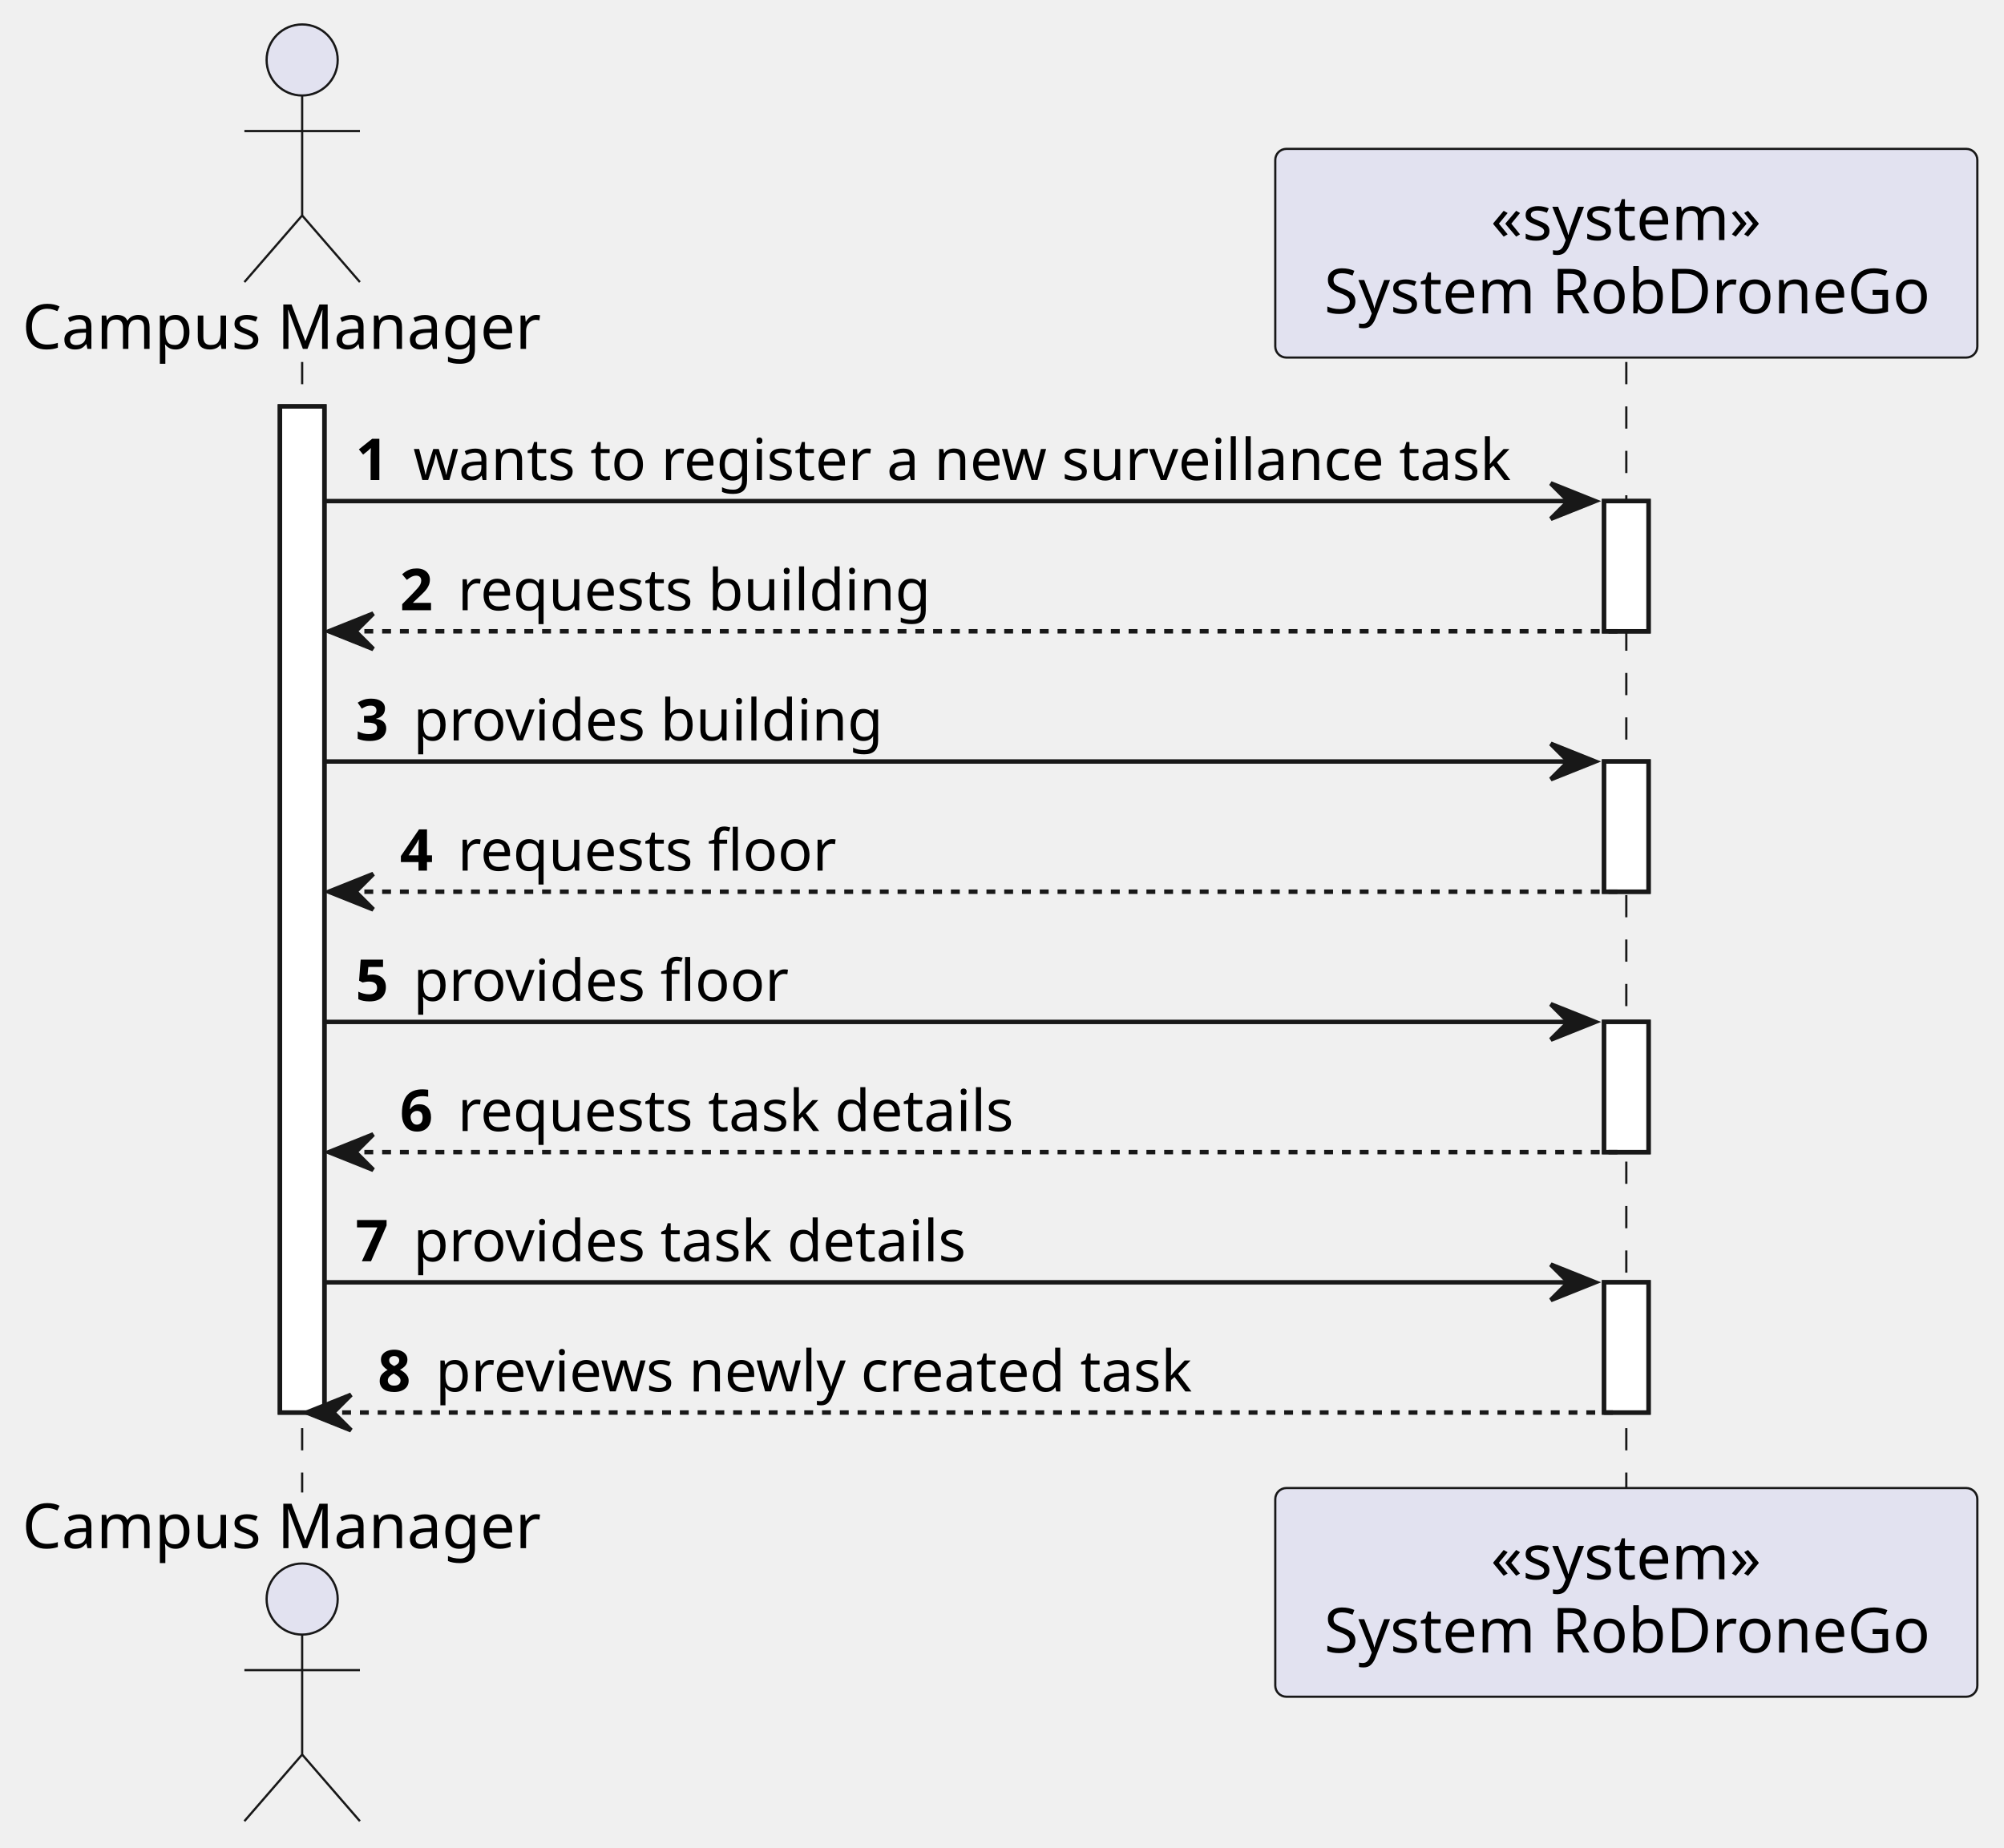
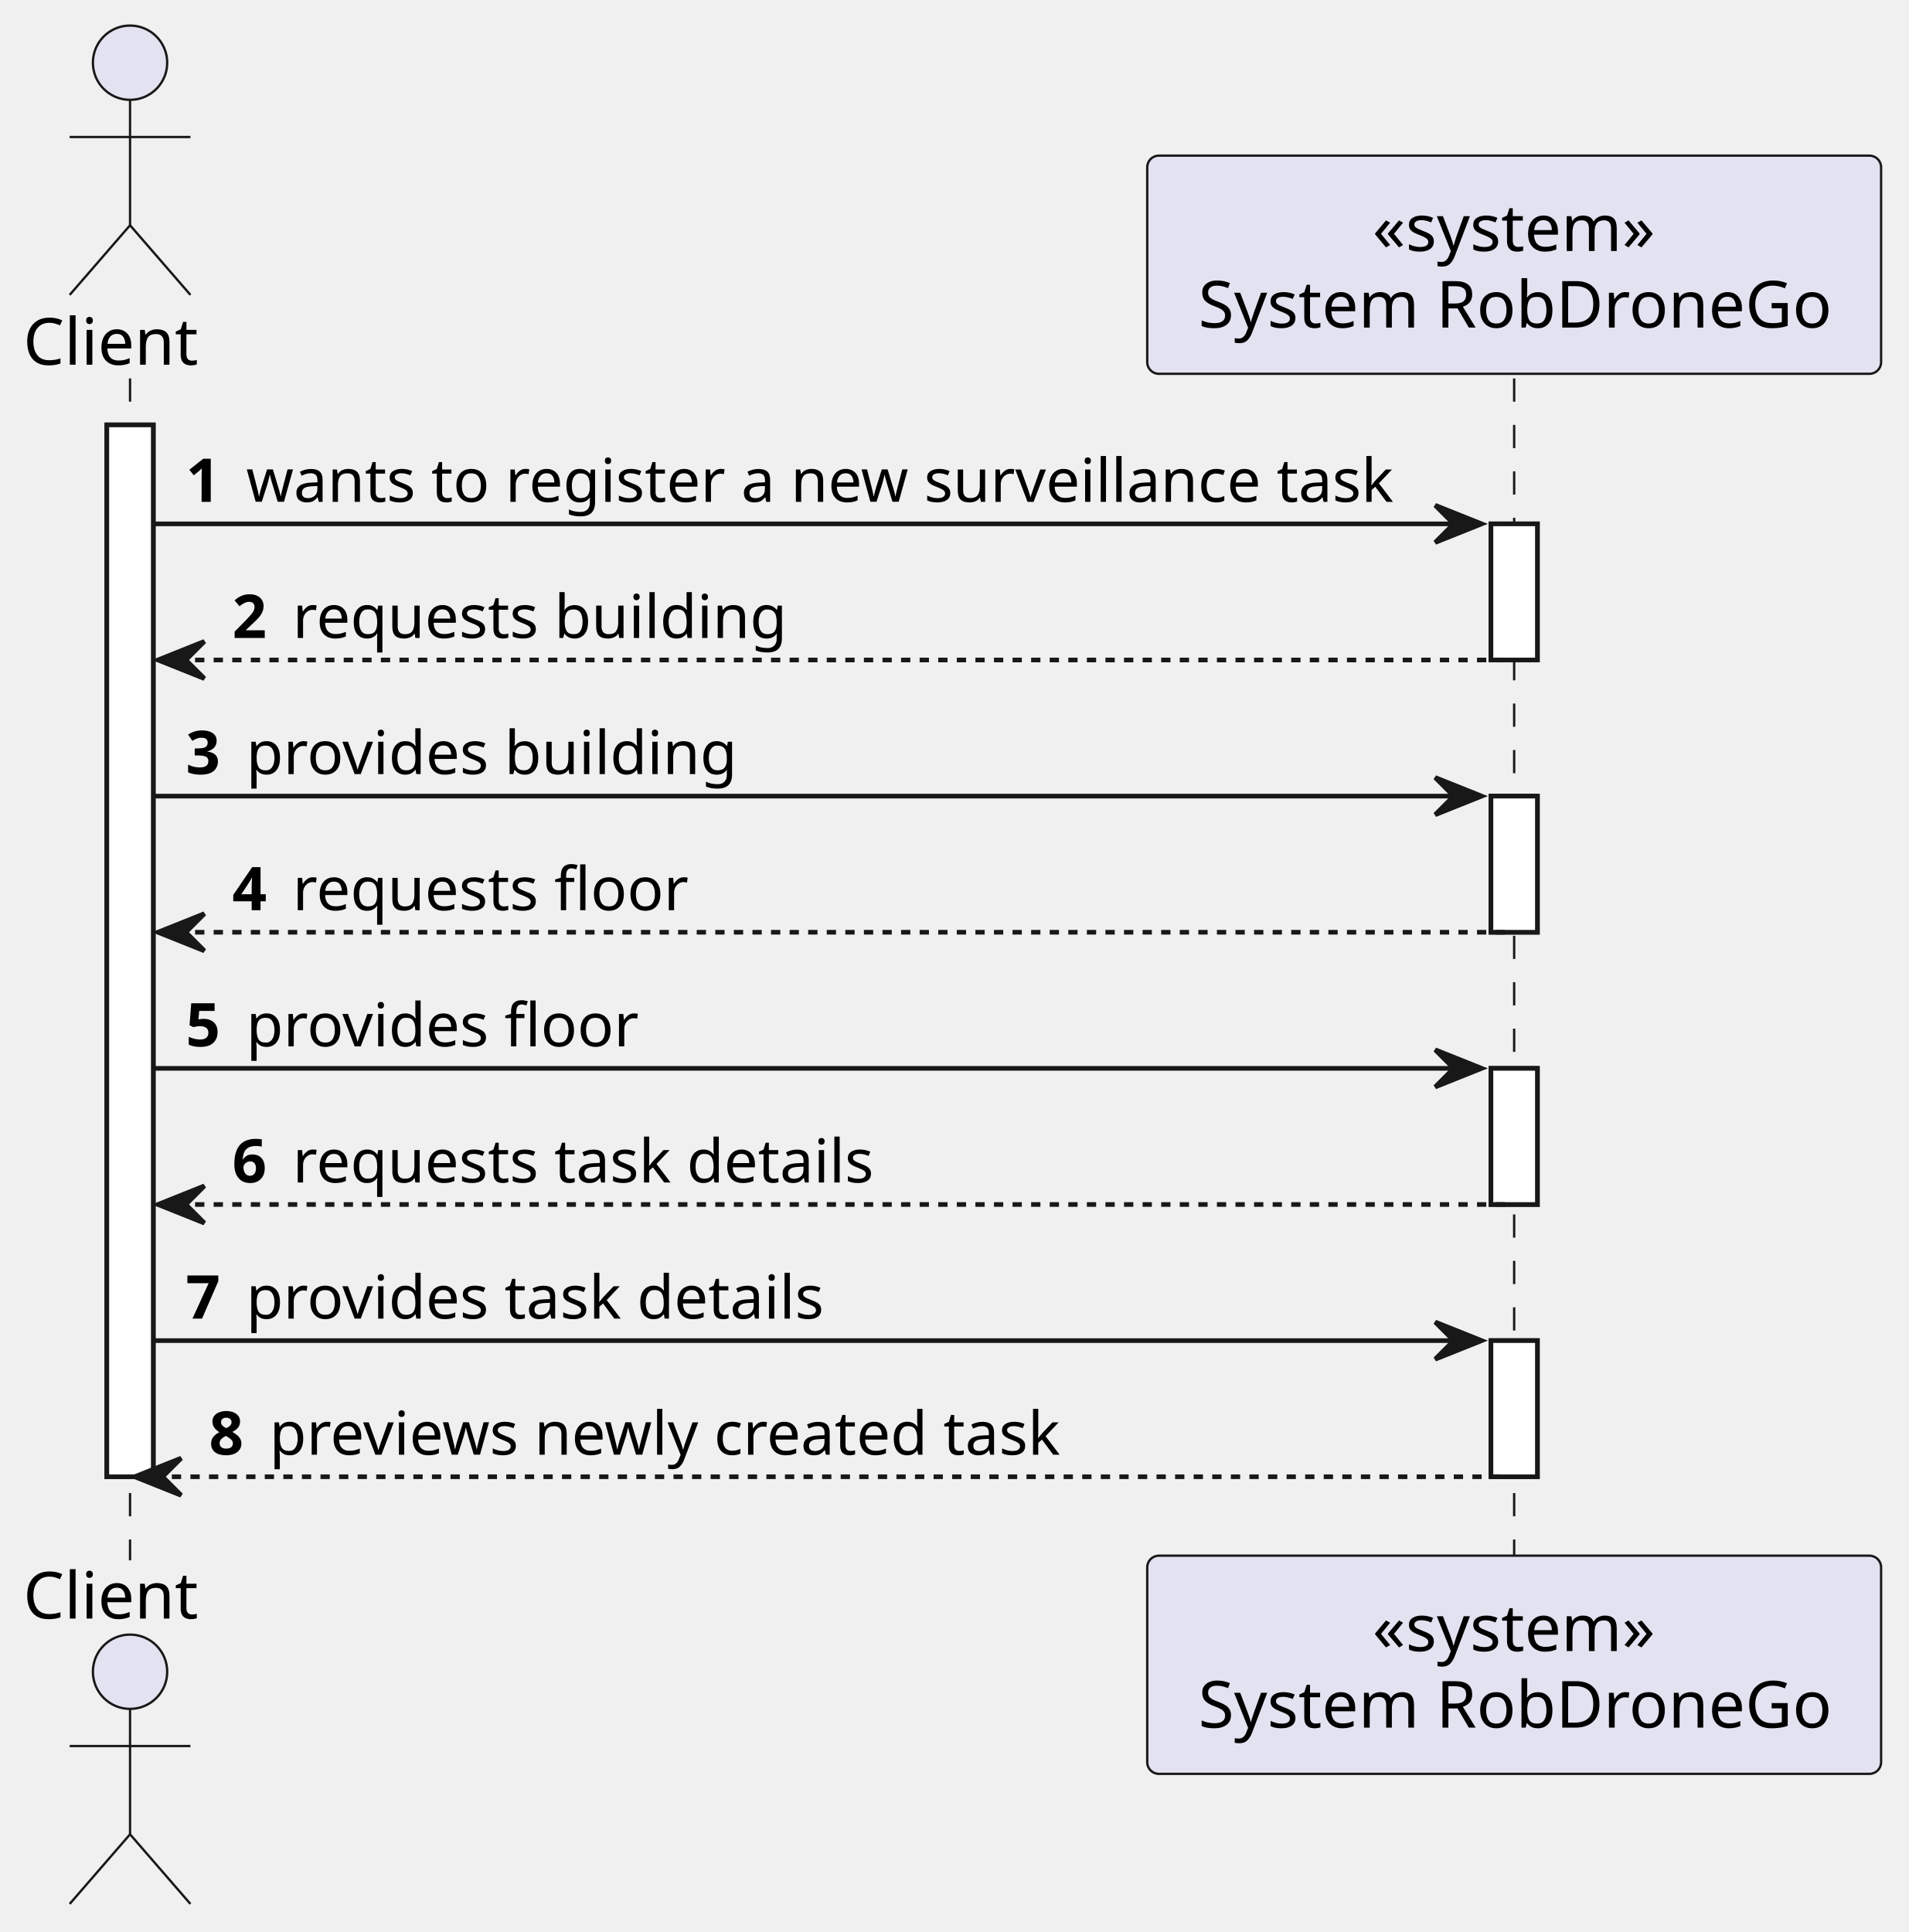
- <svg xmlns="http://www.w3.org/2000/svg" contentStyleType="text/css" height="416px" preserveAspectRatio="none" style="width:451px;height:416px;background:#FFFFFF;" version="1.1" viewBox="0 0 451 416" width="451px" zoomAndPan="magnify">
+ <svg xmlns="http://www.w3.org/2000/svg" contentStyleType="text/css" height="416px" preserveAspectRatio="none" style="width:411px;height:416px;background:#FFFFFF;" version="1.1" viewBox="0 0 411 416" width="411px" zoomAndPan="magnify">
  <defs />
  <g>
-     <rect fill="#FFFFFF" height="226.484" style="stroke:#181818;stroke-width:1.0;" width="10" x="63" y="91.488" />
-     <rect fill="#FFFFFF" height="29.311" style="stroke:#181818;stroke-width:1.0;" width="10" x="361" y="112.799" />
-     <rect fill="#FFFFFF" height="29.311" style="stroke:#181818;stroke-width:1.0;" width="10" x="361" y="171.42" />
-     <rect fill="#FFFFFF" height="29.311" style="stroke:#181818;stroke-width:1.0;" width="10" x="361" y="230.041" />
-     <rect fill="#FFFFFF" height="29.311" style="stroke:#181818;stroke-width:1.0;" width="10" x="361" y="288.662" />
-     <line style="stroke:#181818;stroke-width:0.5;stroke-dasharray:5.0,5.0;" x1="68" x2="68" y1="81.488" y2="335.973" />
-     <line style="stroke:#181818;stroke-width:0.5;stroke-dasharray:5.0,5.0;" x1="366" x2="366" y1="81.488" y2="335.973" />
-     <text fill="#000000" font-family="sans-serif" font-size="14" lengthAdjust="spacing" textLength="120" x="5" y="78.535">Campus Manager</text>
-     <ellipse cx="68" cy="13.5" fill="#E2E2F0" rx="8" ry="8" style="stroke:#181818;stroke-width:0.5;" />
-     <path d="M68,21.5 L68,48.5 M55,29.5 L81,29.5 M68,48.5 L55,63.5 M68,48.5 L81,63.5 " fill="none" style="stroke:#181818;stroke-width:0.5;" />
-     <text fill="#000000" font-family="sans-serif" font-size="14" lengthAdjust="spacing" textLength="120" x="5" y="348.508">Campus Manager</text>
-     <ellipse cx="68" cy="359.961" fill="#E2E2F0" rx="8" ry="8" style="stroke:#181818;stroke-width:0.5;" />
-     <path d="M68,367.961 L68,394.961 M55,375.961 L81,375.961 M68,394.961 L55,409.961 M68,394.961 L81,409.961 " fill="none" style="stroke:#181818;stroke-width:0.5;" />
-     <rect fill="#E2E2F0" height="46.977" rx="2.5" ry="2.5" style="stroke:#181818;stroke-width:0.5;" width="158" x="287" y="33.512" />
-     <text fill="#000000" font-family="sans-serif" font-size="14" lengthAdjust="spacing" textLength="61" x="335.5" y="54.047">«system»</text>
-     <text fill="#000000" font-family="sans-serif" font-size="14" lengthAdjust="spacing" textLength="140" x="298" y="70.535">System RobDroneGo</text>
-     <rect fill="#E2E2F0" height="46.977" rx="2.5" ry="2.5" style="stroke:#181818;stroke-width:0.5;" width="158" x="287" y="334.973" />
-     <text fill="#000000" font-family="sans-serif" font-size="14" lengthAdjust="spacing" textLength="61" x="335.5" y="355.508">«system»</text>
-     <text fill="#000000" font-family="sans-serif" font-size="14" lengthAdjust="spacing" textLength="140" x="298" y="371.996">System RobDroneGo</text>
-     <rect fill="#FFFFFF" height="226.484" style="stroke:#181818;stroke-width:1.0;" width="10" x="63" y="91.488" />
-     <rect fill="#FFFFFF" height="29.311" style="stroke:#181818;stroke-width:1.0;" width="10" x="361" y="112.799" />
-     <rect fill="#FFFFFF" height="29.311" style="stroke:#181818;stroke-width:1.0;" width="10" x="361" y="171.42" />
-     <rect fill="#FFFFFF" height="29.311" style="stroke:#181818;stroke-width:1.0;" width="10" x="361" y="230.041" />
-     <rect fill="#FFFFFF" height="29.311" style="stroke:#181818;stroke-width:1.0;" width="10" x="361" y="288.662" />
-     <polygon fill="#181818" points="349,108.799,359,112.799,349,116.799,353,112.799" style="stroke:#181818;stroke-width:1.0;" />
-     <line style="stroke:#181818;stroke-width:1.0;" x1="73" x2="355" y1="112.799" y2="112.799" />
-     <text fill="#000000" font-family="sans-serif" font-size="13" font-weight="bold" lengthAdjust="spacing" textLength="9" x="80" y="108.057">1</text>
-     <text fill="#000000" font-family="sans-serif" font-size="13" lengthAdjust="spacing" textLength="256" x="93" y="108.057">wants to register a new surveillance task</text>
-     <polygon fill="#181818" points="84,138.109,74,142.109,84,146.109,80,142.109" style="stroke:#181818;stroke-width:1.0;" />
-     <line style="stroke:#181818;stroke-width:1.0;stroke-dasharray:2.0,2.0;" x1="78" x2="365" y1="142.109" y2="142.109" />
-     <text fill="#000000" font-family="sans-serif" font-size="13" font-weight="bold" lengthAdjust="spacing" textLength="9" x="90" y="137.367">2</text>
-     <text fill="#000000" font-family="sans-serif" font-size="13" lengthAdjust="spacing" textLength="110" x="103" y="137.367">requests building</text>
-     <polygon fill="#181818" points="349,167.42,359,171.42,349,175.42,353,171.42" style="stroke:#181818;stroke-width:1.0;" />
-     <line style="stroke:#181818;stroke-width:1.0;" x1="73" x2="355" y1="171.42" y2="171.42" />
-     <text fill="#000000" font-family="sans-serif" font-size="13" font-weight="bold" lengthAdjust="spacing" textLength="9" x="80" y="166.678">3</text>
-     <text fill="#000000" font-family="sans-serif" font-size="13" lengthAdjust="spacing" textLength="110" x="93" y="166.678">provides building</text>
-     <polygon fill="#181818" points="84,196.731,74,200.731,84,204.731,80,200.731" style="stroke:#181818;stroke-width:1.0;" />
-     <line style="stroke:#181818;stroke-width:1.0;stroke-dasharray:2.0,2.0;" x1="78" x2="365" y1="200.731" y2="200.731" />
-     <text fill="#000000" font-family="sans-serif" font-size="13" font-weight="bold" lengthAdjust="spacing" textLength="9" x="90" y="195.988">4</text>
-     <text fill="#000000" font-family="sans-serif" font-size="13" lengthAdjust="spacing" textLength="88" x="103" y="195.988">requests floor</text>
-     <polygon fill="#181818" points="349,226.041,359,230.041,349,234.041,353,230.041" style="stroke:#181818;stroke-width:1.0;" />
-     <line style="stroke:#181818;stroke-width:1.0;" x1="73" x2="355" y1="230.041" y2="230.041" />
-     <text fill="#000000" font-family="sans-serif" font-size="13" font-weight="bold" lengthAdjust="spacing" textLength="9" x="80" y="225.299">5</text>
-     <text fill="#000000" font-family="sans-serif" font-size="13" lengthAdjust="spacing" textLength="88" x="93" y="225.299">provides floor</text>
-     <polygon fill="#181818" points="84,255.352,74,259.352,84,263.352,80,259.352" style="stroke:#181818;stroke-width:1.0;" />
-     <line style="stroke:#181818;stroke-width:1.0;stroke-dasharray:2.0,2.0;" x1="78" x2="365" y1="259.352" y2="259.352" />
-     <text fill="#000000" font-family="sans-serif" font-size="13" font-weight="bold" lengthAdjust="spacing" textLength="9" x="90" y="254.609">6</text>
-     <text fill="#000000" font-family="sans-serif" font-size="13" lengthAdjust="spacing" textLength="131" x="103" y="254.609">requests task details</text>
-     <polygon fill="#181818" points="349,284.662,359,288.662,349,292.662,353,288.662" style="stroke:#181818;stroke-width:1.0;" />
-     <line style="stroke:#181818;stroke-width:1.0;" x1="73" x2="355" y1="288.662" y2="288.662" />
-     <text fill="#000000" font-family="sans-serif" font-size="13" font-weight="bold" lengthAdjust="spacing" textLength="9" x="80" y="283.92">7</text>
-     <text fill="#000000" font-family="sans-serif" font-size="13" lengthAdjust="spacing" textLength="131" x="93" y="283.92">provides task details</text>
-     <polygon fill="#181818" points="79,313.973,69,317.973,79,321.973,75,317.973" style="stroke:#181818;stroke-width:1.0;" />
-     <line style="stroke:#181818;stroke-width:1.0;stroke-dasharray:2.0,2.0;" x1="73" x2="365" y1="317.973" y2="317.973" />
-     <text fill="#000000" font-family="sans-serif" font-size="13" font-weight="bold" lengthAdjust="spacing" textLength="9" x="85" y="313.231">8</text>
-     <text fill="#000000" font-family="sans-serif" font-size="13" lengthAdjust="spacing" textLength="176" x="98" y="313.231">previews newly created task</text>
+     <rect fill="#FFFFFF" height="226.484" style="stroke:#181818;stroke-width:1.0;" width="10" x="23" y="91.488" />
+     <rect fill="#FFFFFF" height="29.311" style="stroke:#181818;stroke-width:1.0;" width="10" x="321" y="112.799" />
+     <rect fill="#FFFFFF" height="29.311" style="stroke:#181818;stroke-width:1.0;" width="10" x="321" y="171.42" />
+     <rect fill="#FFFFFF" height="29.311" style="stroke:#181818;stroke-width:1.0;" width="10" x="321" y="230.041" />
+     <rect fill="#FFFFFF" height="29.311" style="stroke:#181818;stroke-width:1.0;" width="10" x="321" y="288.662" />
+     <line style="stroke:#181818;stroke-width:0.5;stroke-dasharray:5.0,5.0;" x1="28" x2="28" y1="81.488" y2="335.973" />
+     <line style="stroke:#181818;stroke-width:0.5;stroke-dasharray:5.0,5.0;" x1="326" x2="326" y1="81.488" y2="335.973" />
+     <text fill="#000000" font-family="sans-serif" font-size="14" lengthAdjust="spacing" textLength="40" x="5" y="78.535">Client</text>
+     <ellipse cx="28" cy="13.5" fill="#E2E2F0" rx="8" ry="8" style="stroke:#181818;stroke-width:0.5;" />
+     <path d="M28,21.5 L28,48.5 M15,29.5 L41,29.5 M28,48.5 L15,63.5 M28,48.5 L41,63.5 " fill="none" style="stroke:#181818;stroke-width:0.5;" />
+     <text fill="#000000" font-family="sans-serif" font-size="14" lengthAdjust="spacing" textLength="40" x="5" y="348.508">Client</text>
+     <ellipse cx="28" cy="359.961" fill="#E2E2F0" rx="8" ry="8" style="stroke:#181818;stroke-width:0.5;" />
+     <path d="M28,367.961 L28,394.961 M15,375.961 L41,375.961 M28,394.961 L15,409.961 M28,394.961 L41,409.961 " fill="none" style="stroke:#181818;stroke-width:0.5;" />
+     <rect fill="#E2E2F0" height="46.977" rx="2.5" ry="2.5" style="stroke:#181818;stroke-width:0.5;" width="158" x="247" y="33.512" />
+     <text fill="#000000" font-family="sans-serif" font-size="14" lengthAdjust="spacing" textLength="61" x="295.5" y="54.047">«system»</text>
+     <text fill="#000000" font-family="sans-serif" font-size="14" lengthAdjust="spacing" textLength="140" x="258" y="70.535">System RobDroneGo</text>
+     <rect fill="#E2E2F0" height="46.977" rx="2.5" ry="2.5" style="stroke:#181818;stroke-width:0.5;" width="158" x="247" y="334.973" />
+     <text fill="#000000" font-family="sans-serif" font-size="14" lengthAdjust="spacing" textLength="61" x="295.5" y="355.508">«system»</text>
+     <text fill="#000000" font-family="sans-serif" font-size="14" lengthAdjust="spacing" textLength="140" x="258" y="371.996">System RobDroneGo</text>
+     <rect fill="#FFFFFF" height="226.484" style="stroke:#181818;stroke-width:1.0;" width="10" x="23" y="91.488" />
+     <rect fill="#FFFFFF" height="29.311" style="stroke:#181818;stroke-width:1.0;" width="10" x="321" y="112.799" />
+     <rect fill="#FFFFFF" height="29.311" style="stroke:#181818;stroke-width:1.0;" width="10" x="321" y="171.42" />
+     <rect fill="#FFFFFF" height="29.311" style="stroke:#181818;stroke-width:1.0;" width="10" x="321" y="230.041" />
+     <rect fill="#FFFFFF" height="29.311" style="stroke:#181818;stroke-width:1.0;" width="10" x="321" y="288.662" />
+     <polygon fill="#181818" points="309,108.799,319,112.799,309,116.799,313,112.799" style="stroke:#181818;stroke-width:1.0;" />
+     <line style="stroke:#181818;stroke-width:1.0;" x1="33" x2="315" y1="112.799" y2="112.799" />
+     <text fill="#000000" font-family="sans-serif" font-size="13" font-weight="bold" lengthAdjust="spacing" textLength="9" x="40" y="108.057">1</text>
+     <text fill="#000000" font-family="sans-serif" font-size="13" lengthAdjust="spacing" textLength="256" x="53" y="108.057">wants to register a new surveillance task</text>
+     <polygon fill="#181818" points="44,138.109,34,142.109,44,146.109,40,142.109" style="stroke:#181818;stroke-width:1.0;" />
+     <line style="stroke:#181818;stroke-width:1.0;stroke-dasharray:2.0,2.0;" x1="38" x2="325" y1="142.109" y2="142.109" />
+     <text fill="#000000" font-family="sans-serif" font-size="13" font-weight="bold" lengthAdjust="spacing" textLength="9" x="50" y="137.367">2</text>
+     <text fill="#000000" font-family="sans-serif" font-size="13" lengthAdjust="spacing" textLength="110" x="63" y="137.367">requests building</text>
+     <polygon fill="#181818" points="309,167.42,319,171.42,309,175.42,313,171.42" style="stroke:#181818;stroke-width:1.0;" />
+     <line style="stroke:#181818;stroke-width:1.0;" x1="33" x2="315" y1="171.42" y2="171.42" />
+     <text fill="#000000" font-family="sans-serif" font-size="13" font-weight="bold" lengthAdjust="spacing" textLength="9" x="40" y="166.678">3</text>
+     <text fill="#000000" font-family="sans-serif" font-size="13" lengthAdjust="spacing" textLength="110" x="53" y="166.678">provides building</text>
+     <polygon fill="#181818" points="44,196.731,34,200.731,44,204.731,40,200.731" style="stroke:#181818;stroke-width:1.0;" />
+     <line style="stroke:#181818;stroke-width:1.0;stroke-dasharray:2.0,2.0;" x1="38" x2="325" y1="200.731" y2="200.731" />
+     <text fill="#000000" font-family="sans-serif" font-size="13" font-weight="bold" lengthAdjust="spacing" textLength="9" x="50" y="195.988">4</text>
+     <text fill="#000000" font-family="sans-serif" font-size="13" lengthAdjust="spacing" textLength="88" x="63" y="195.988">requests floor</text>
+     <polygon fill="#181818" points="309,226.041,319,230.041,309,234.041,313,230.041" style="stroke:#181818;stroke-width:1.0;" />
+     <line style="stroke:#181818;stroke-width:1.0;" x1="33" x2="315" y1="230.041" y2="230.041" />
+     <text fill="#000000" font-family="sans-serif" font-size="13" font-weight="bold" lengthAdjust="spacing" textLength="9" x="40" y="225.299">5</text>
+     <text fill="#000000" font-family="sans-serif" font-size="13" lengthAdjust="spacing" textLength="88" x="53" y="225.299">provides floor</text>
+     <polygon fill="#181818" points="44,255.352,34,259.352,44,263.352,40,259.352" style="stroke:#181818;stroke-width:1.0;" />
+     <line style="stroke:#181818;stroke-width:1.0;stroke-dasharray:2.0,2.0;" x1="38" x2="325" y1="259.352" y2="259.352" />
+     <text fill="#000000" font-family="sans-serif" font-size="13" font-weight="bold" lengthAdjust="spacing" textLength="9" x="50" y="254.609">6</text>
+     <text fill="#000000" font-family="sans-serif" font-size="13" lengthAdjust="spacing" textLength="131" x="63" y="254.609">requests task details</text>
+     <polygon fill="#181818" points="309,284.662,319,288.662,309,292.662,313,288.662" style="stroke:#181818;stroke-width:1.0;" />
+     <line style="stroke:#181818;stroke-width:1.0;" x1="33" x2="315" y1="288.662" y2="288.662" />
+     <text fill="#000000" font-family="sans-serif" font-size="13" font-weight="bold" lengthAdjust="spacing" textLength="9" x="40" y="283.92">7</text>
+     <text fill="#000000" font-family="sans-serif" font-size="13" lengthAdjust="spacing" textLength="131" x="53" y="283.92">provides task details</text>
+     <polygon fill="#181818" points="39,313.973,29,317.973,39,321.973,35,317.973" style="stroke:#181818;stroke-width:1.0;" />
+     <line style="stroke:#181818;stroke-width:1.0;stroke-dasharray:2.0,2.0;" x1="33" x2="325" y1="317.973" y2="317.973" />
+     <text fill="#000000" font-family="sans-serif" font-size="13" font-weight="bold" lengthAdjust="spacing" textLength="9" x="45" y="313.231">8</text>
+     <text fill="#000000" font-family="sans-serif" font-size="13" lengthAdjust="spacing" textLength="176" x="58" y="313.231">previews newly created task</text>
  </g>
</svg>
